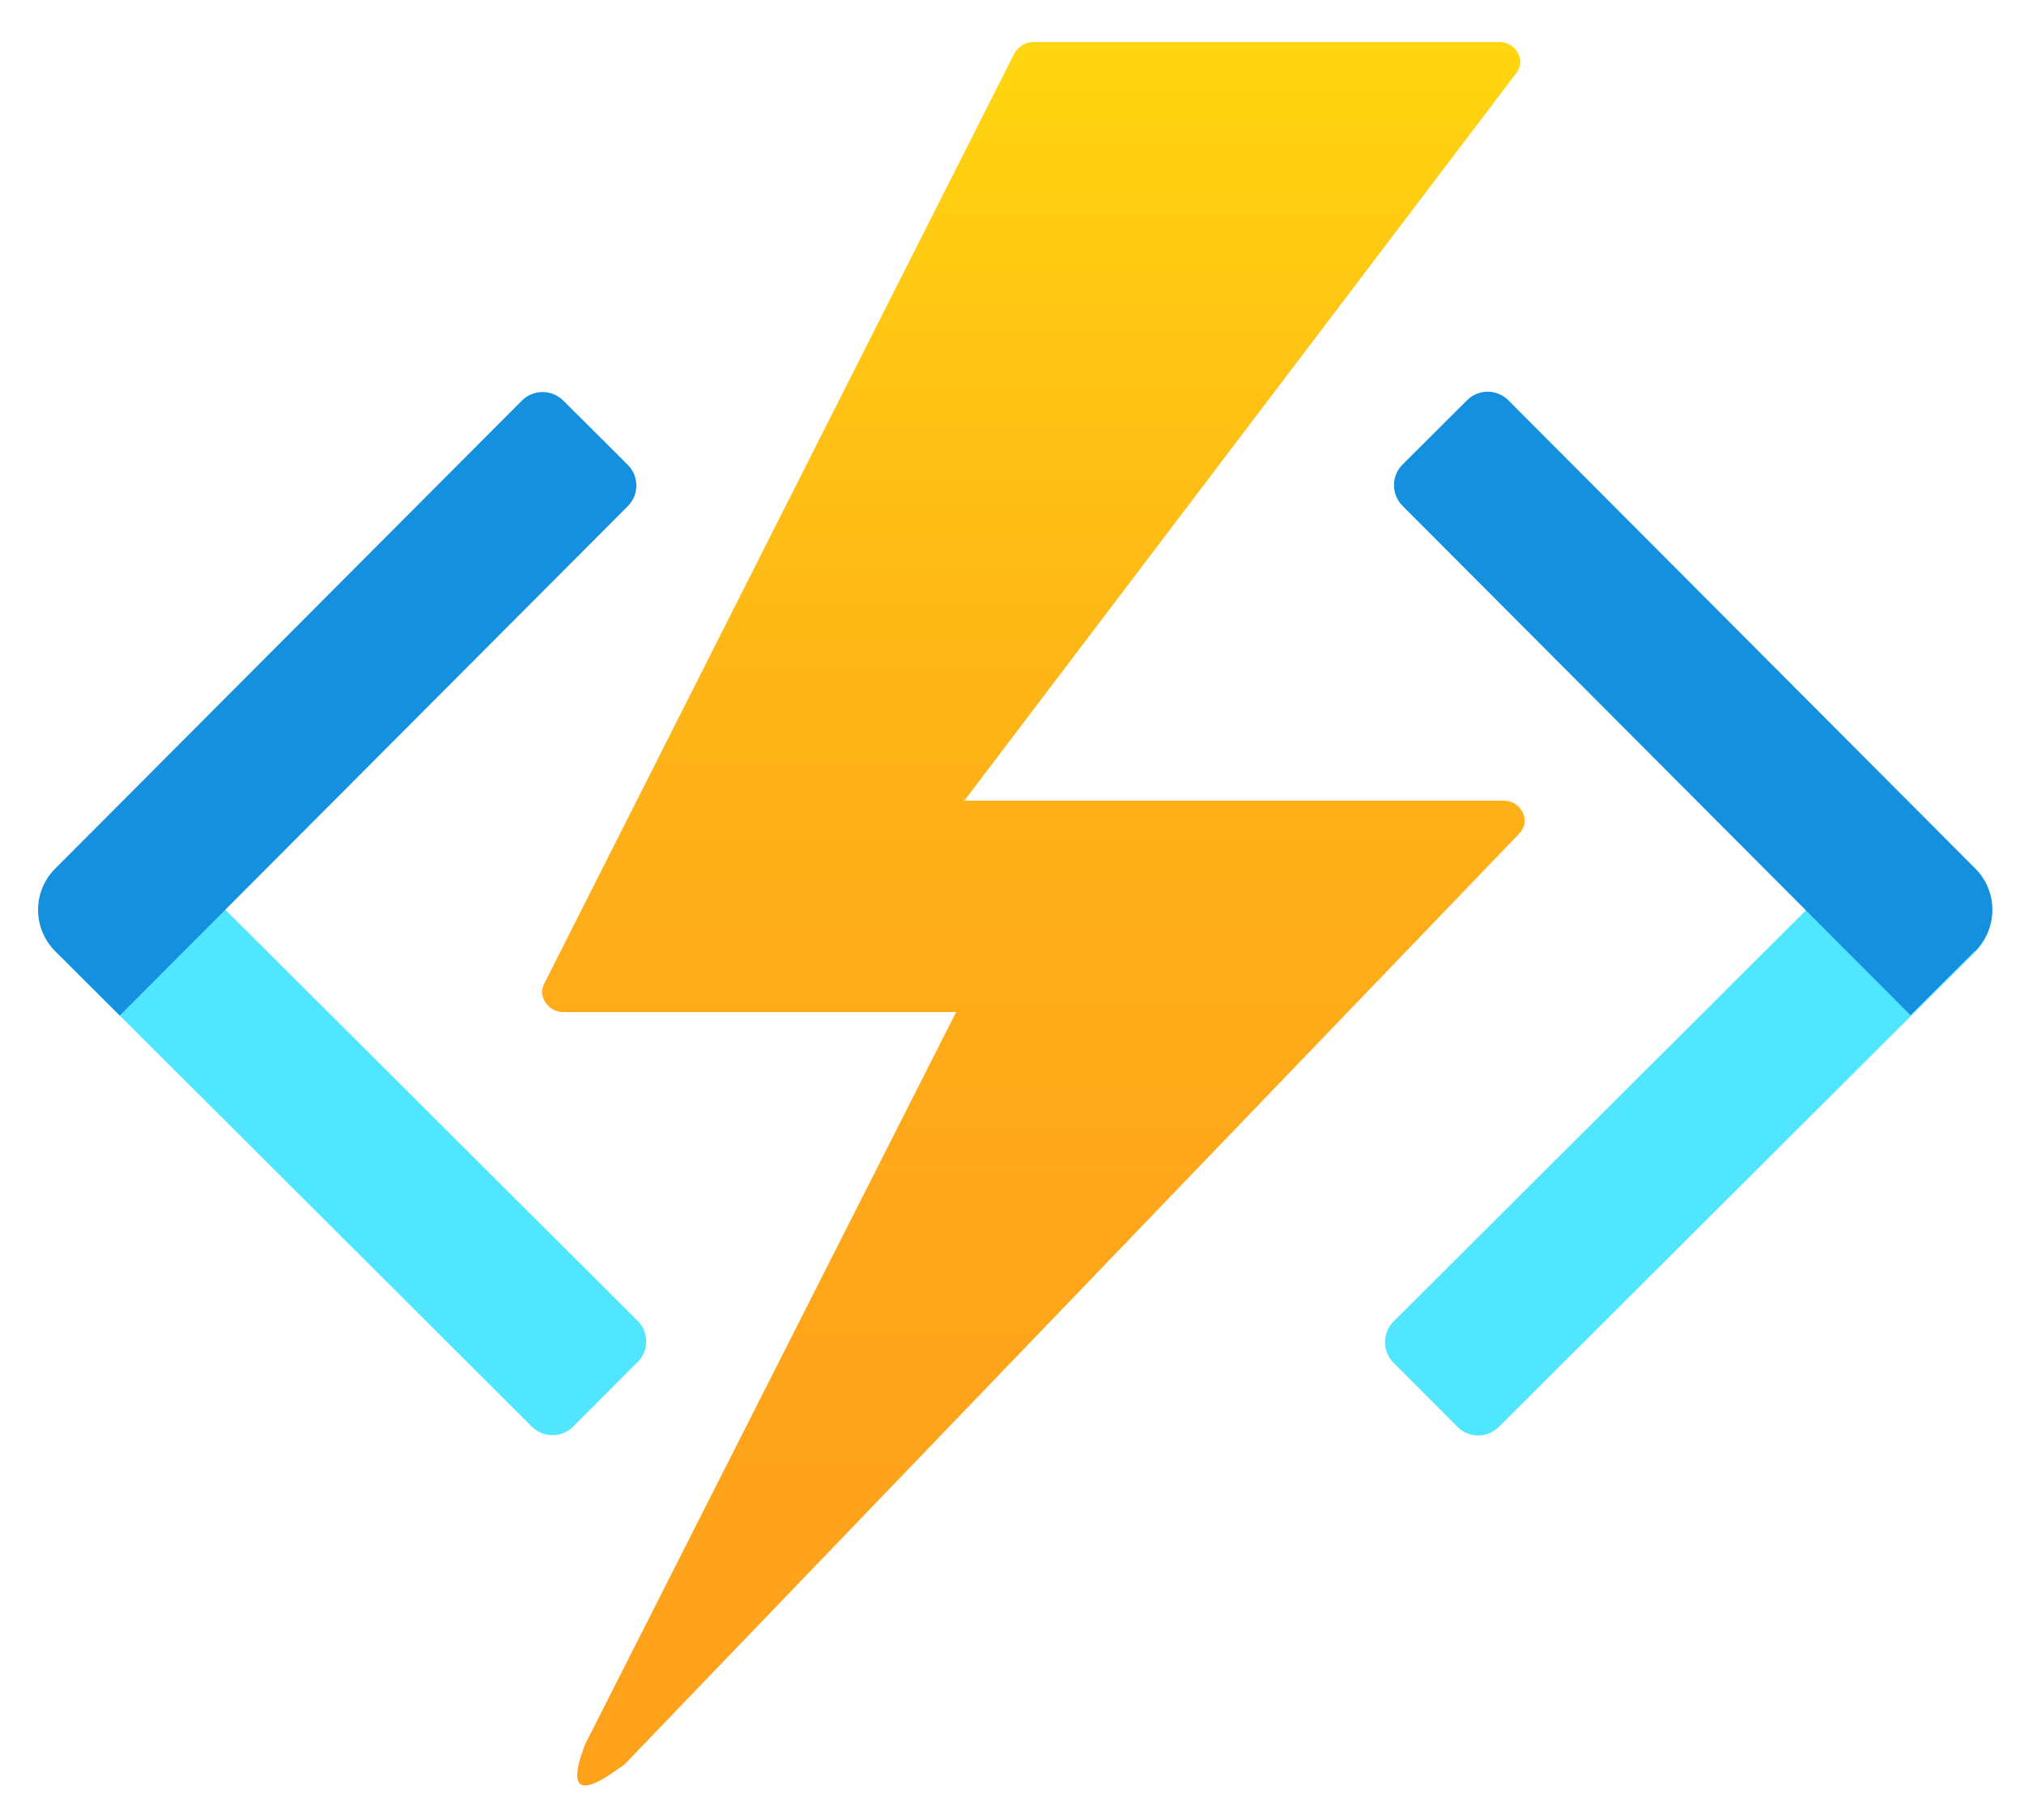
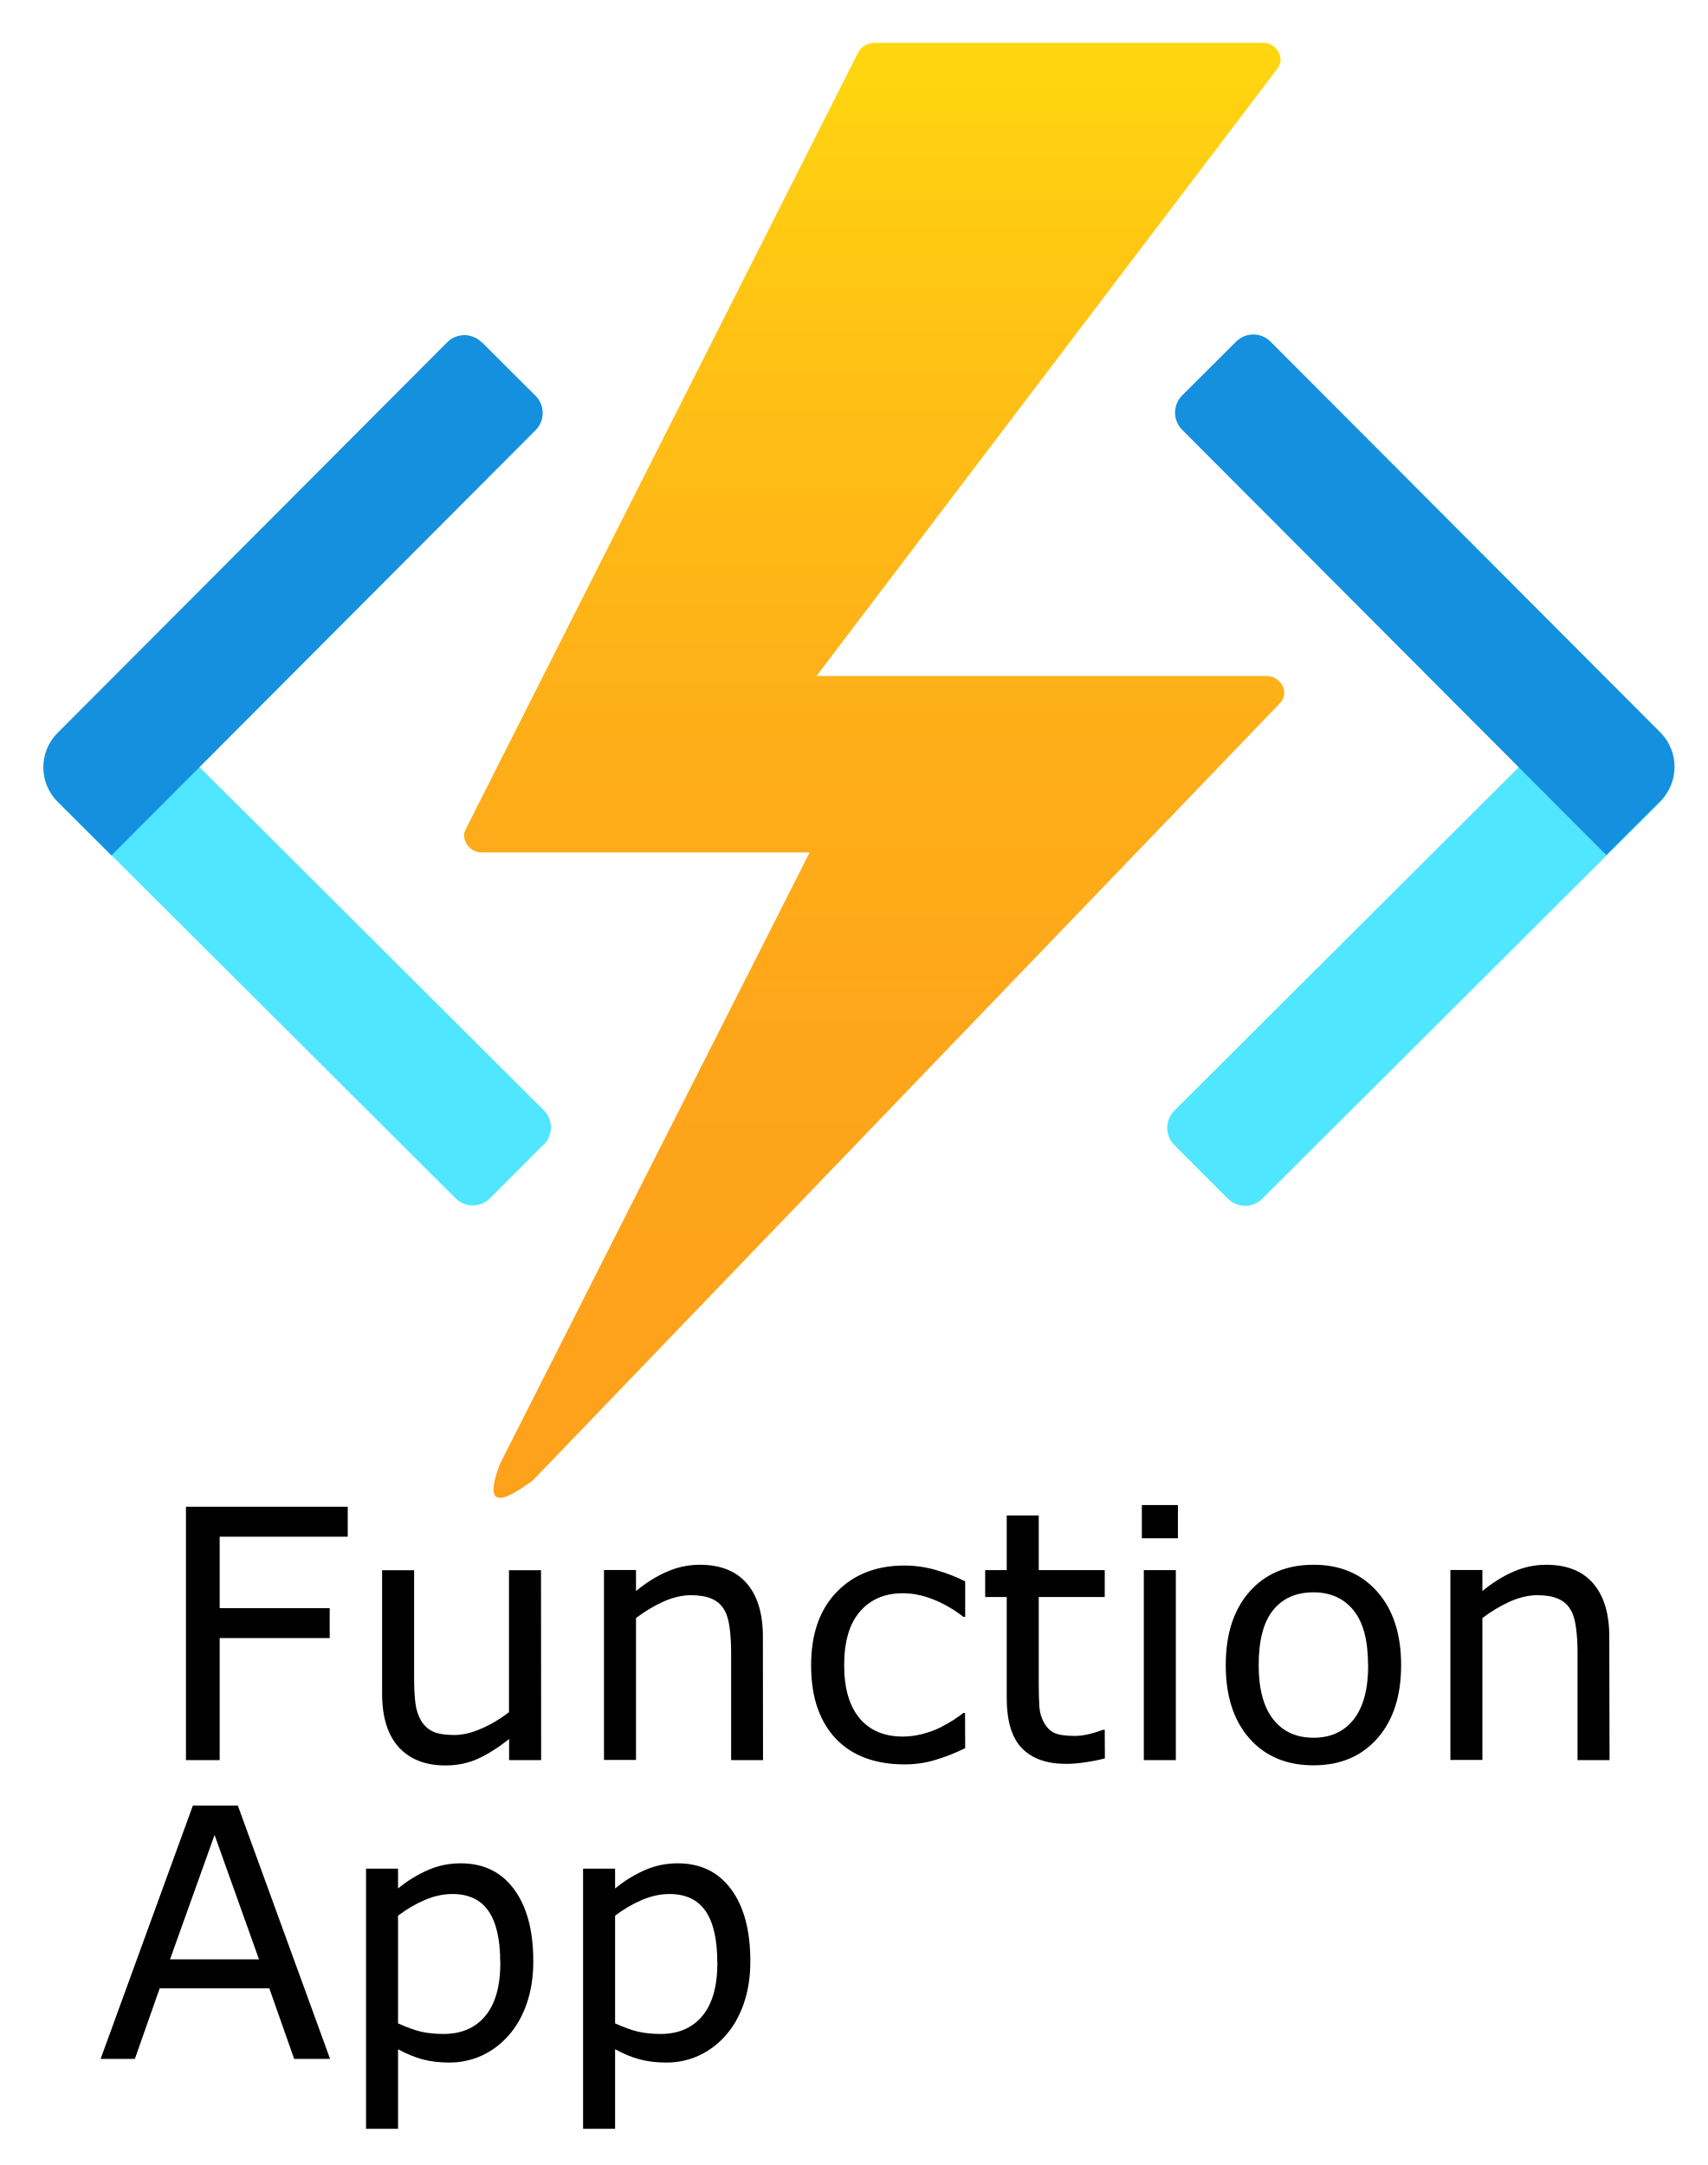
- <svg xmlns="http://www.w3.org/2000/svg" role="img" viewBox="-0.29 0.64 18.52 16.65">
+ <svg xmlns="http://www.w3.org/2000/svg" role="img" viewBox="2.31 -0.13 13.07 16.57">
  <defs>
-     <linearGradient id="a" x1="-175.993" x2="-175.993" y1="-343.723" y2="-359.232" gradientTransform="matrix(1.156 0 0 1.029 212.573 370.548)" gradientUnits="userSpaceOnUse">
+     <linearGradient id="a" x1="-175.993" x2="-175.993" y1="-343.723" y2="-359.232" gradientTransform="matrix(.80695 0 0 .7183 150.99 258.147)" gradientUnits="userSpaceOnUse">
      <stop offset="0" stop-color="#fea11b" />
      <stop offset=".284" stop-color="#fea51a" />
      <stop offset=".547" stop-color="#feb018" />
      <stop offset=".8" stop-color="#ffc314" />
      <stop offset="1" stop-color="#ffd70f" />
    </linearGradient>
  </defs>
-   <path fill="#50e6ff" d="M5.541 13.105l-.586.588a.267.267 0 0 1-.378.001L.224 9.352a.533.533 0 0 1-.001-.754l.589-.591 4.732 4.718a.267.267 0 0 1 .001.378z" />
-   <path fill="#1490df" d="M4.864 4.305l.59.588a.267.267 0 0 1 .001.378L.806 9.932l-.591-.589a.533.533 0 0 1-.001-.754l4.273-4.285a.267.267 0 0 1 .376.001z" />
-   <path fill="#50e6ff" d="M17.19 8.012l.588.59a.533.533 0 0 1-.001.754l-4.353 4.341a.267.267 0 0 1-.378-.001l-.585-.587a.267.267 0 0 1 .001-.378l4.731-4.717z" />
-   <path fill="#1490df" d="M17.781 9.341l-.59.588-4.648-4.661a.267.267 0 0 1 .001-.378l.59-.588a.267.267 0 0 1 .378.001l4.273 4.285a.533.533 0 0 1-.001.754z" />
-   <path fill="url(#a)" d="M8.459 9.9H4.87a.193.193 0 0 1-.2-.181.166.166 0 0 1 .018-.075L8.991 1.13a.206.206 0 0 1 .186-.106h4.245a.193.193 0 0 1 .2.181.165.165 0 0 1-.035.1L8.534 7.966h4.928a.193.193 0 0 1 .2.181.176.176 0 0 1-.052.122l-8.189 8.519c-.077.046-.624.5-.356-.189z" />
+   <path fill="#50e6ff" d="M6.469 8.631l-.409.41a.186.186 0 0 1-.264 0L2.757 6.011a.372.372 0 0 1-.001-.526l.411-.412L6.471 8.367a.186.186 0 0 1 0.0.264z" />
+   <path fill="#1490df" d="M5.996 2.488l.412.411a.186.186 0 0 1 0.0.264l-3.245 3.254-.412-.411a.372.372 0 0 1-.001-.526l2.983-2.991a.186.186 0 0 1 .263.001z" />
+   <path fill="#50e6ff" d="M14.599 5.076l.411.412a.372.372 0 0 1-.001.526l-3.039 3.03a.186.186 0 0 1-.264-0l-.409-.41a.186.186 0 0 1 0-.264l3.302-3.293z" />
+   <path fill="#1490df" d="M15.014 6.003l-.412.411-3.245-3.254a.186.186 0 0 1 0-.264l.412-.411a.186.186 0 0 1 .264 0l2.983 2.991a.372.372 0 0 1-.001.526z" />
+   <path fill="url(#a)" d="M8.506 6.394H6.001a.135.135 0 0 1-.14-.126.116.116 0 0 1 .013-.052L8.877.272a.144.144 0 0 1 .13-.074h2.963a.135.135 0 0 1 .14.126.115.115 0 0 1-.024.07L8.558 5.044h3.44a.135.135 0 0 1 .14.126.123.123 0 0 1-.036.085l-5.716 5.947c-.054.032-.436.349-.248-.132z" />
+   <g>
+     <path d="M4.971 11.631h-.98v.547h.842v.229h-.842v.934h-.258v-1.939h1.238zm1.48 1.71h-.245v-.161q-.124.098-.237.15-.113.052-.25.052-.229 0-.357-.139-.128-.141-.128-.411v-.944h.245v.828q0 .111.01.19.01.078.044.134.035.057.091.083.056.026.163.026.095 0 .207-.049.113-.049.211-.126v-1.086h.245zm1.698 0H7.905v-.828q0-.1-.012-.188-.012-.089-.043-.138-.033-.055-.094-.081-.061-.027-.159-.027-.1 0-.21.049-.109.049-.21.126v1.086h-.245v-1.454h.245v.161q.115-.095.237-.148.122-.053.251-.053.236 0 .359.142.124.142.124.409zm1.547-.091q-.122.059-.233.091-.109.033-.233.033-.158 0-.289-.046-.132-.047-.225-.141-.095-.094-.147-.237-.052-.143-.052-.335 0-.357.195-.56.197-.203.518-.203.125 0 .245.035.121.035.221.086v.272h-.013q-.112-.087-.232-.134-.118-.047-.232-.047-.208 0-.329.141-.12.139-.12.41 0 .263.117.405.118.141.332.141.074 0 .151-.02.077-.02.138-.051.053-.027.1-.057.047-.031.074-.053h.013zm1.069.078q-.069.018-.151.03-.081.012-.145.012-.223 0-.339-.12-.116-.12-.116-.384v-.773h-.165v-.206h.165v-.418h.245v.418h.505v.206h-.505v.663q0 .115.005.18.005.064.036.12.029.052.078.077.051.023.154.023.06 0 .125-.017.065-.018.094-.03h.013zm.559-1.685h-.276v-.254h.276zm-.016 1.698h-.245v-1.454h.245zm1.724-.727q0 .355-.182.561-.182.206-.488.206-.309 0-.491-.206-.181-.206-.181-.561 0-.355.181-.561.182-.207.491-.207.306 0 .488.207.182.206.182.561zm-.253 0q0-.283-.111-.419-.111-.138-.307-.138-.199 0-.31.138-.109.137-.109.419 0 .273.111.415.111.141.309.141.195 0 .306-.139.112-.141.112-.417zm1.848.727h-.245v-.828q0-.1-.012-.188-.012-.089-.043-.138-.033-.055-.094-.081-.061-.027-.159-.027-.1 0-.21.049-.109.049-.21.126v1.086h-.245v-1.454h.245v.161q.115-.095.237-.148.122-.053.251-.053.236 0 .359.142.124.142.124.409zm-9.791 2.287h-.275l-.19-.54h-.839l-.19.54h-.262l.706-1.939h.344zm-.544-.762l-.34-.952-.341.952zm2.099.017q0 .177-.051.324-.051.146-.143.247-.086.096-.203.15-.116.052-.246.052-.113 0-.206-.025-.091-.025-.186-.077v.609h-.245v-1.991h.245v.152q.098-.082.219-.137.122-.056.26-.056.263 0 .409.199.147.198.147.551zm-.253.006q0-.263-.09-.393-.09-.13-.276-.13-.105 0-.212.046-.107.046-.204.12v.824q.104.047.178.064.076.017.171.017.204 0 .319-.138.115-.138.115-.409zm1.914-.006q0 .177-.051.324-.051.146-.143.247-.086.096-.203.15-.116.052-.246.052-.113 0-.206-.025-.091-.025-.186-.077v.609h-.245v-1.991h.245v.152q.098-.082.219-.137.122-.056.26-.056.263 0 .409.199.147.198.147.551zm-.253.006q0-.263-.09-.393-.09-.13-.276-.13-.105 0-.212.046-.107.046-.204.12v.824q.104.047.178.064.076.017.171.017.204 0 .319-.138.115-.138.115-.409z" />
+   </g>
</svg>
